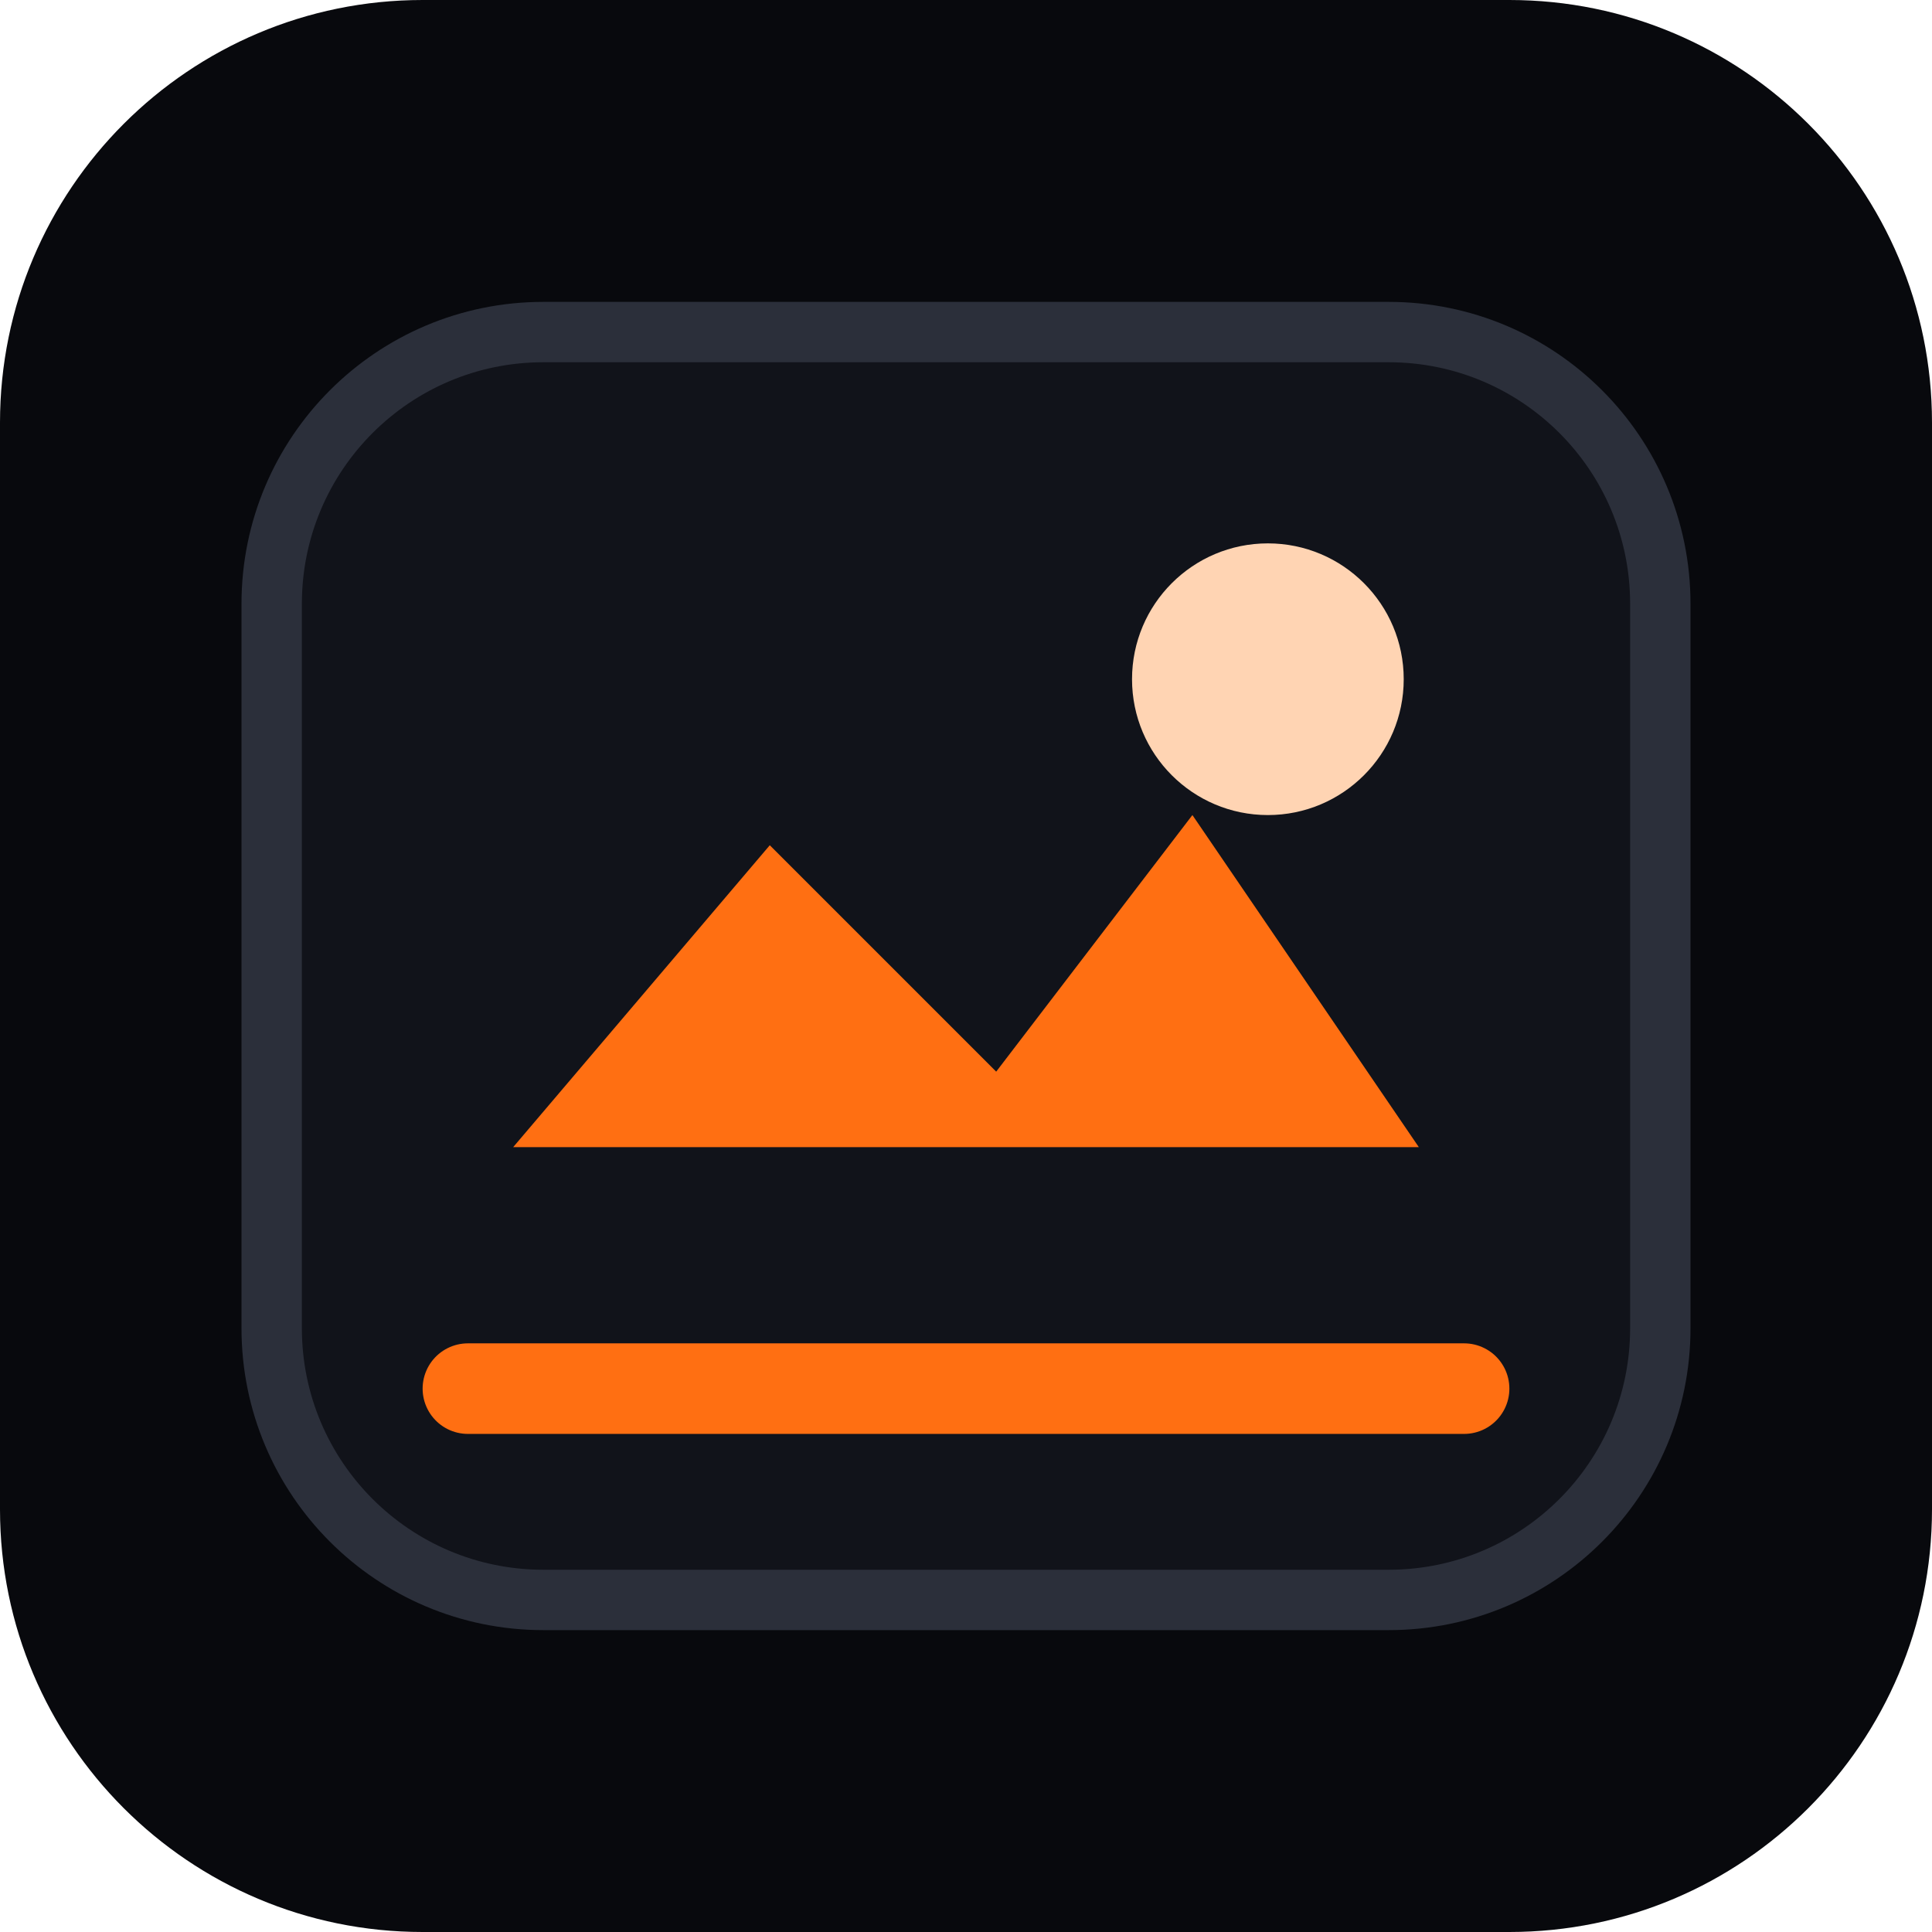
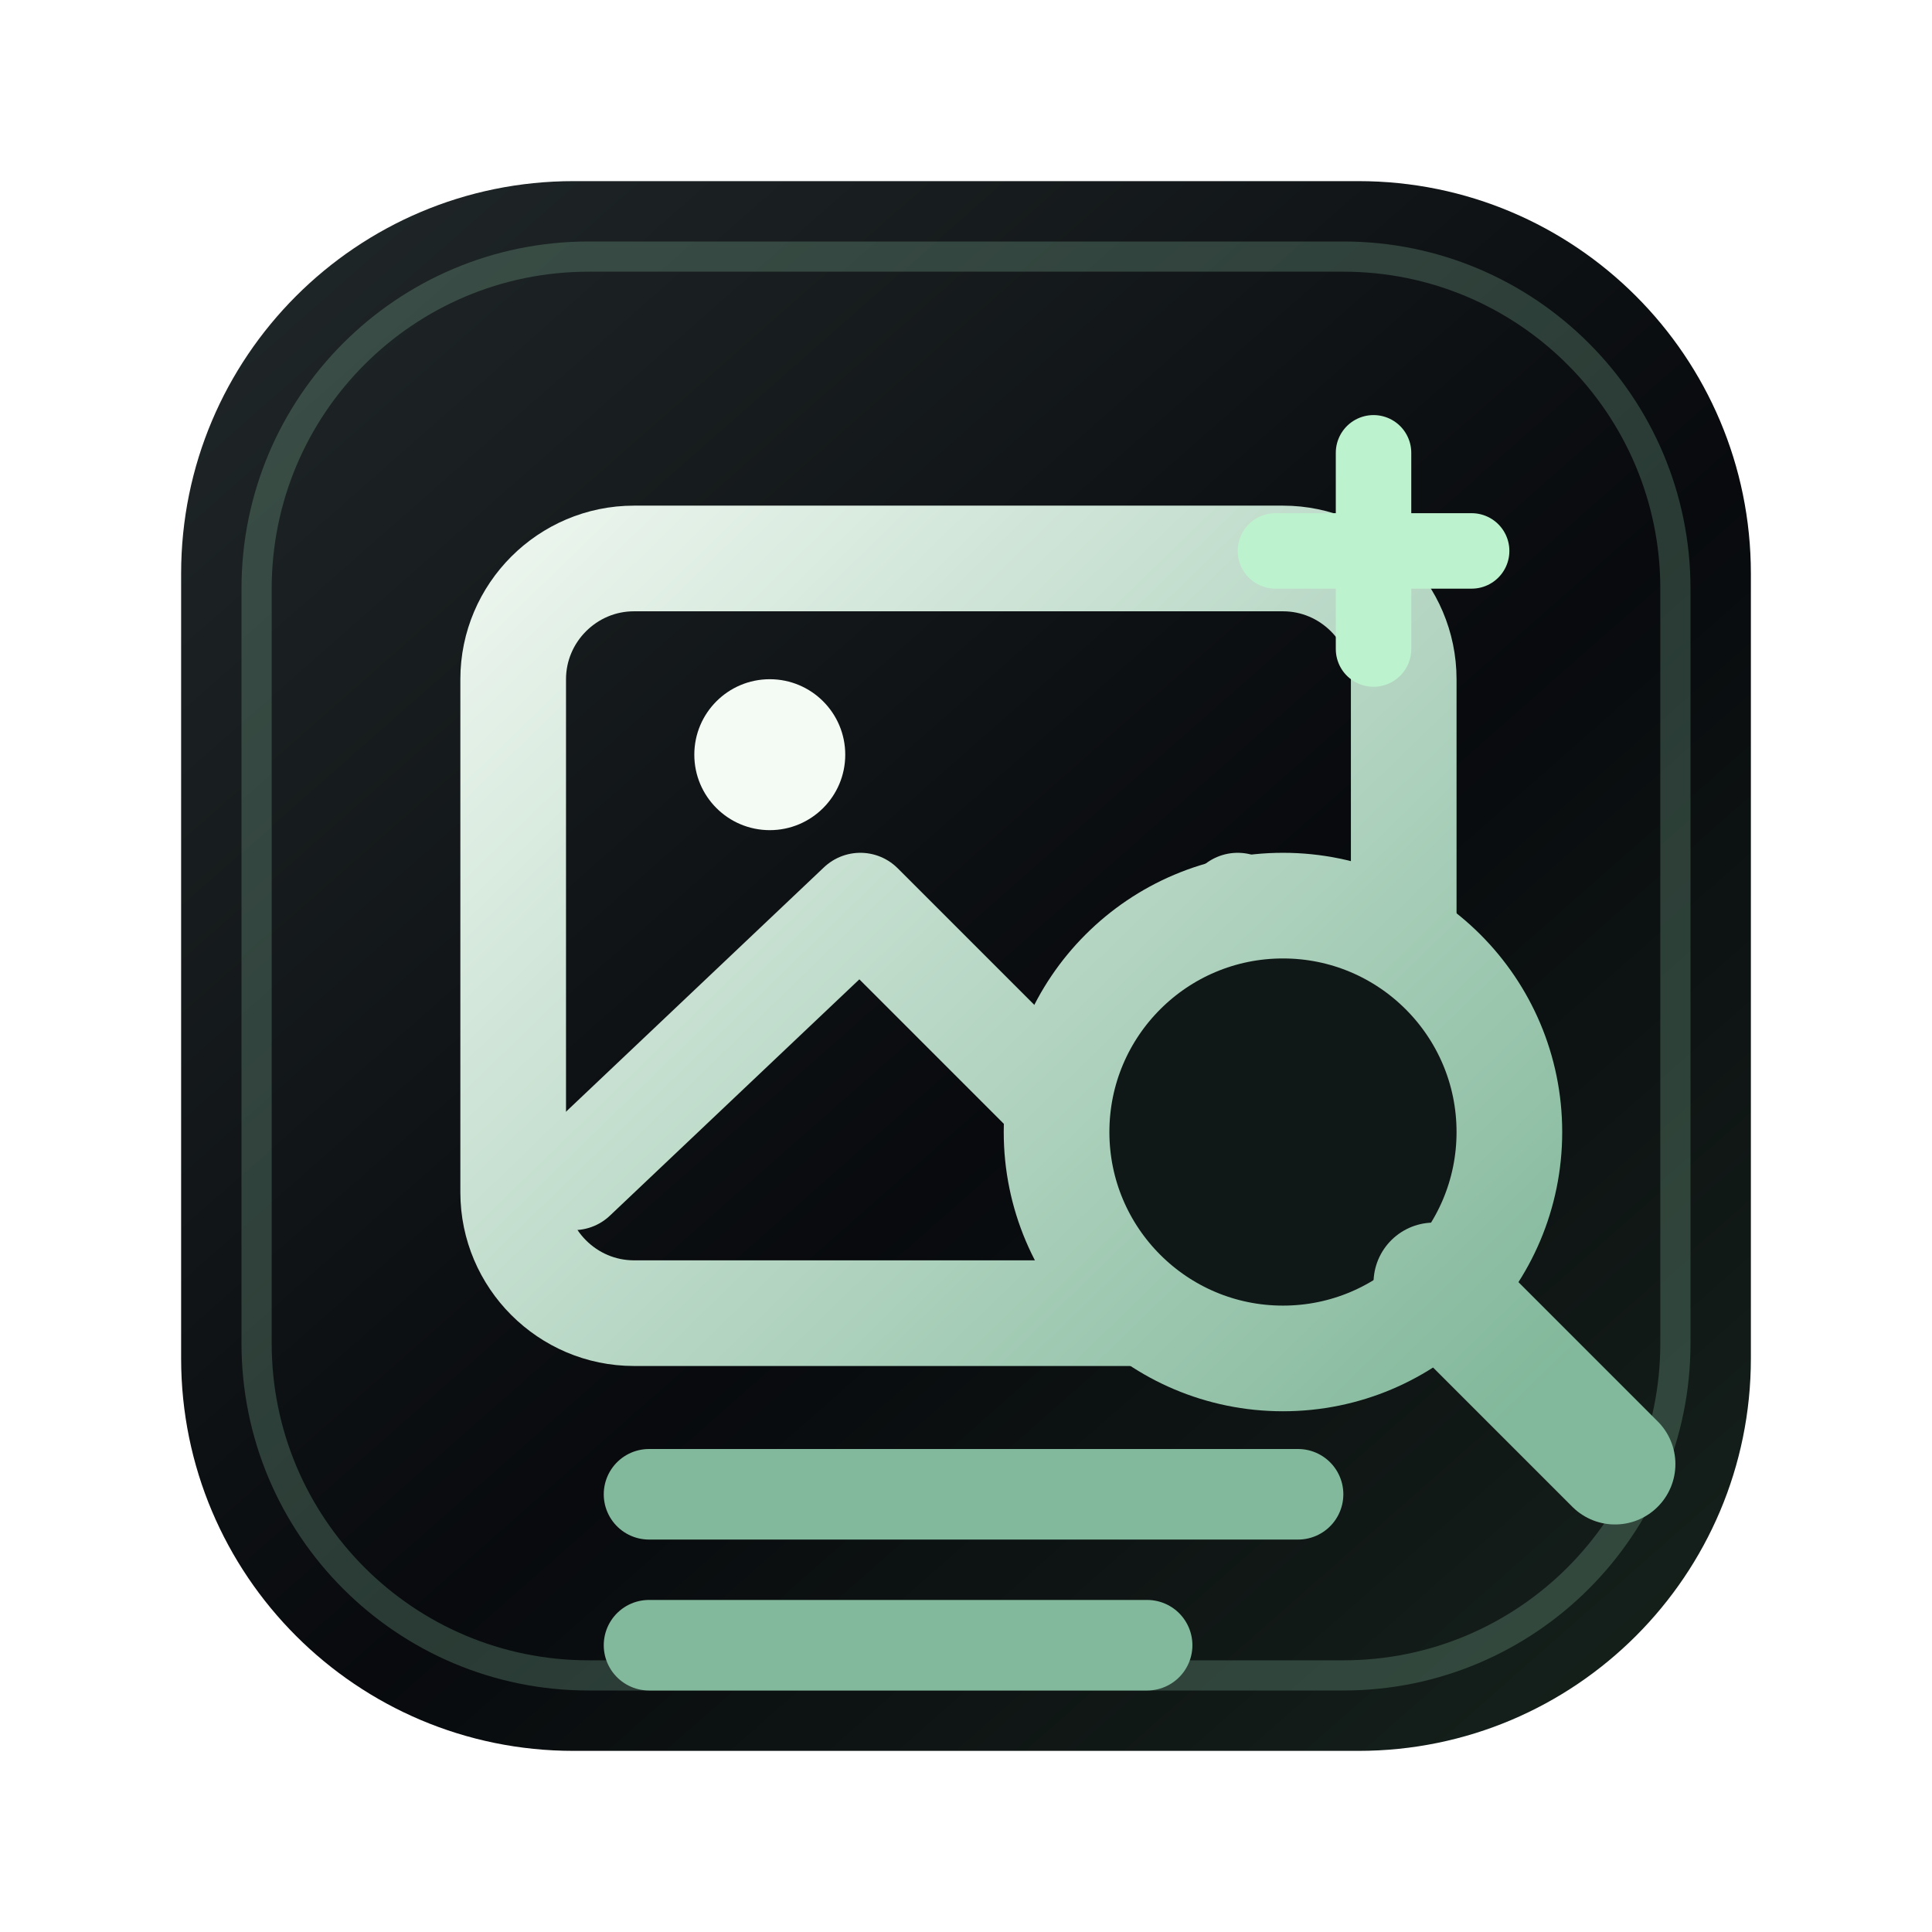
<svg xmlns="http://www.w3.org/2000/svg" width="128" height="128" viewBox="0 0 128 128" role="img" aria-label="Zhijuan Prompt Card">
-   <rect width="128" height="128" rx="28" fill="#08090d" />
-   <rect x="18" y="22" width="92" height="84" rx="18" fill="#11131a" stroke="#2b2f3a" stroke-width="4" />
-   <path d="M34 76l17-20 15 15 13-17 15 22H34z" fill="#ff6f12" />
-   <circle cx="84" cy="45" r="9" fill="#ffd4b3" />
-   <path d="M31 92h66" stroke="#ff6f12" stroke-width="6" stroke-linecap="round" />
+   <defs>
+     <linearGradient id="tile" x1="18" y1="14" x2="106" y2="114" gradientUnits="userSpaceOnUse">
+       <stop stop-color="#202728" />
+       <stop offset=".58" stop-color="#080a0d" />
+       <stop offset="1" stop-color="#15201b" />
+     </linearGradient>
+     <linearGradient id="glyph" x1="30" y1="30" x2="96" y2="98" gradientUnits="userSpaceOnUse">
+       <stop stop-color="#f4faf4" />
+       <stop offset="1" stop-color="#82b89b" />
+     </linearGradient>
+   </defs>
+   <rect x="12" y="12" width="104" height="104" rx="26" fill="url(#tile)" />
+   <rect x="17" y="17" width="94" height="94" rx="22" fill="none" stroke="#82b89b" stroke-opacity=".28" stroke-width="2" />
+   <path d="M34 45c0-4.4 3.6-8 8-8h43c4.4 0 8 3.6 8 8v34c0 4.4-3.6 8-8 8H42c-4.4 0-8-3.6-8-8V45Z" fill="none" stroke="url(#glyph)" stroke-width="7" stroke-linejoin="round" />
+   <path d="m38 78 19-18 13 13 12-13 10 11" fill="none" stroke="url(#glyph)" stroke-width="7" stroke-linecap="round" stroke-linejoin="round" />
+   <circle cx="51" cy="50" r="5" fill="#f4faf4" />
+   <circle cx="85" cy="75" r="15" fill="#101817" stroke="url(#glyph)" stroke-width="7" />
+   <path d="m95 85 12 12" stroke="url(#glyph)" stroke-width="8" stroke-linecap="round" />
+   <path d="M43 99h43M43 109h33" stroke="#82b89b" stroke-width="6" stroke-linecap="round" />
+   <path d="M91 30v13M84.5 36.5h13" stroke="#bdf2ce" stroke-width="5" stroke-linecap="round" />
</svg>
